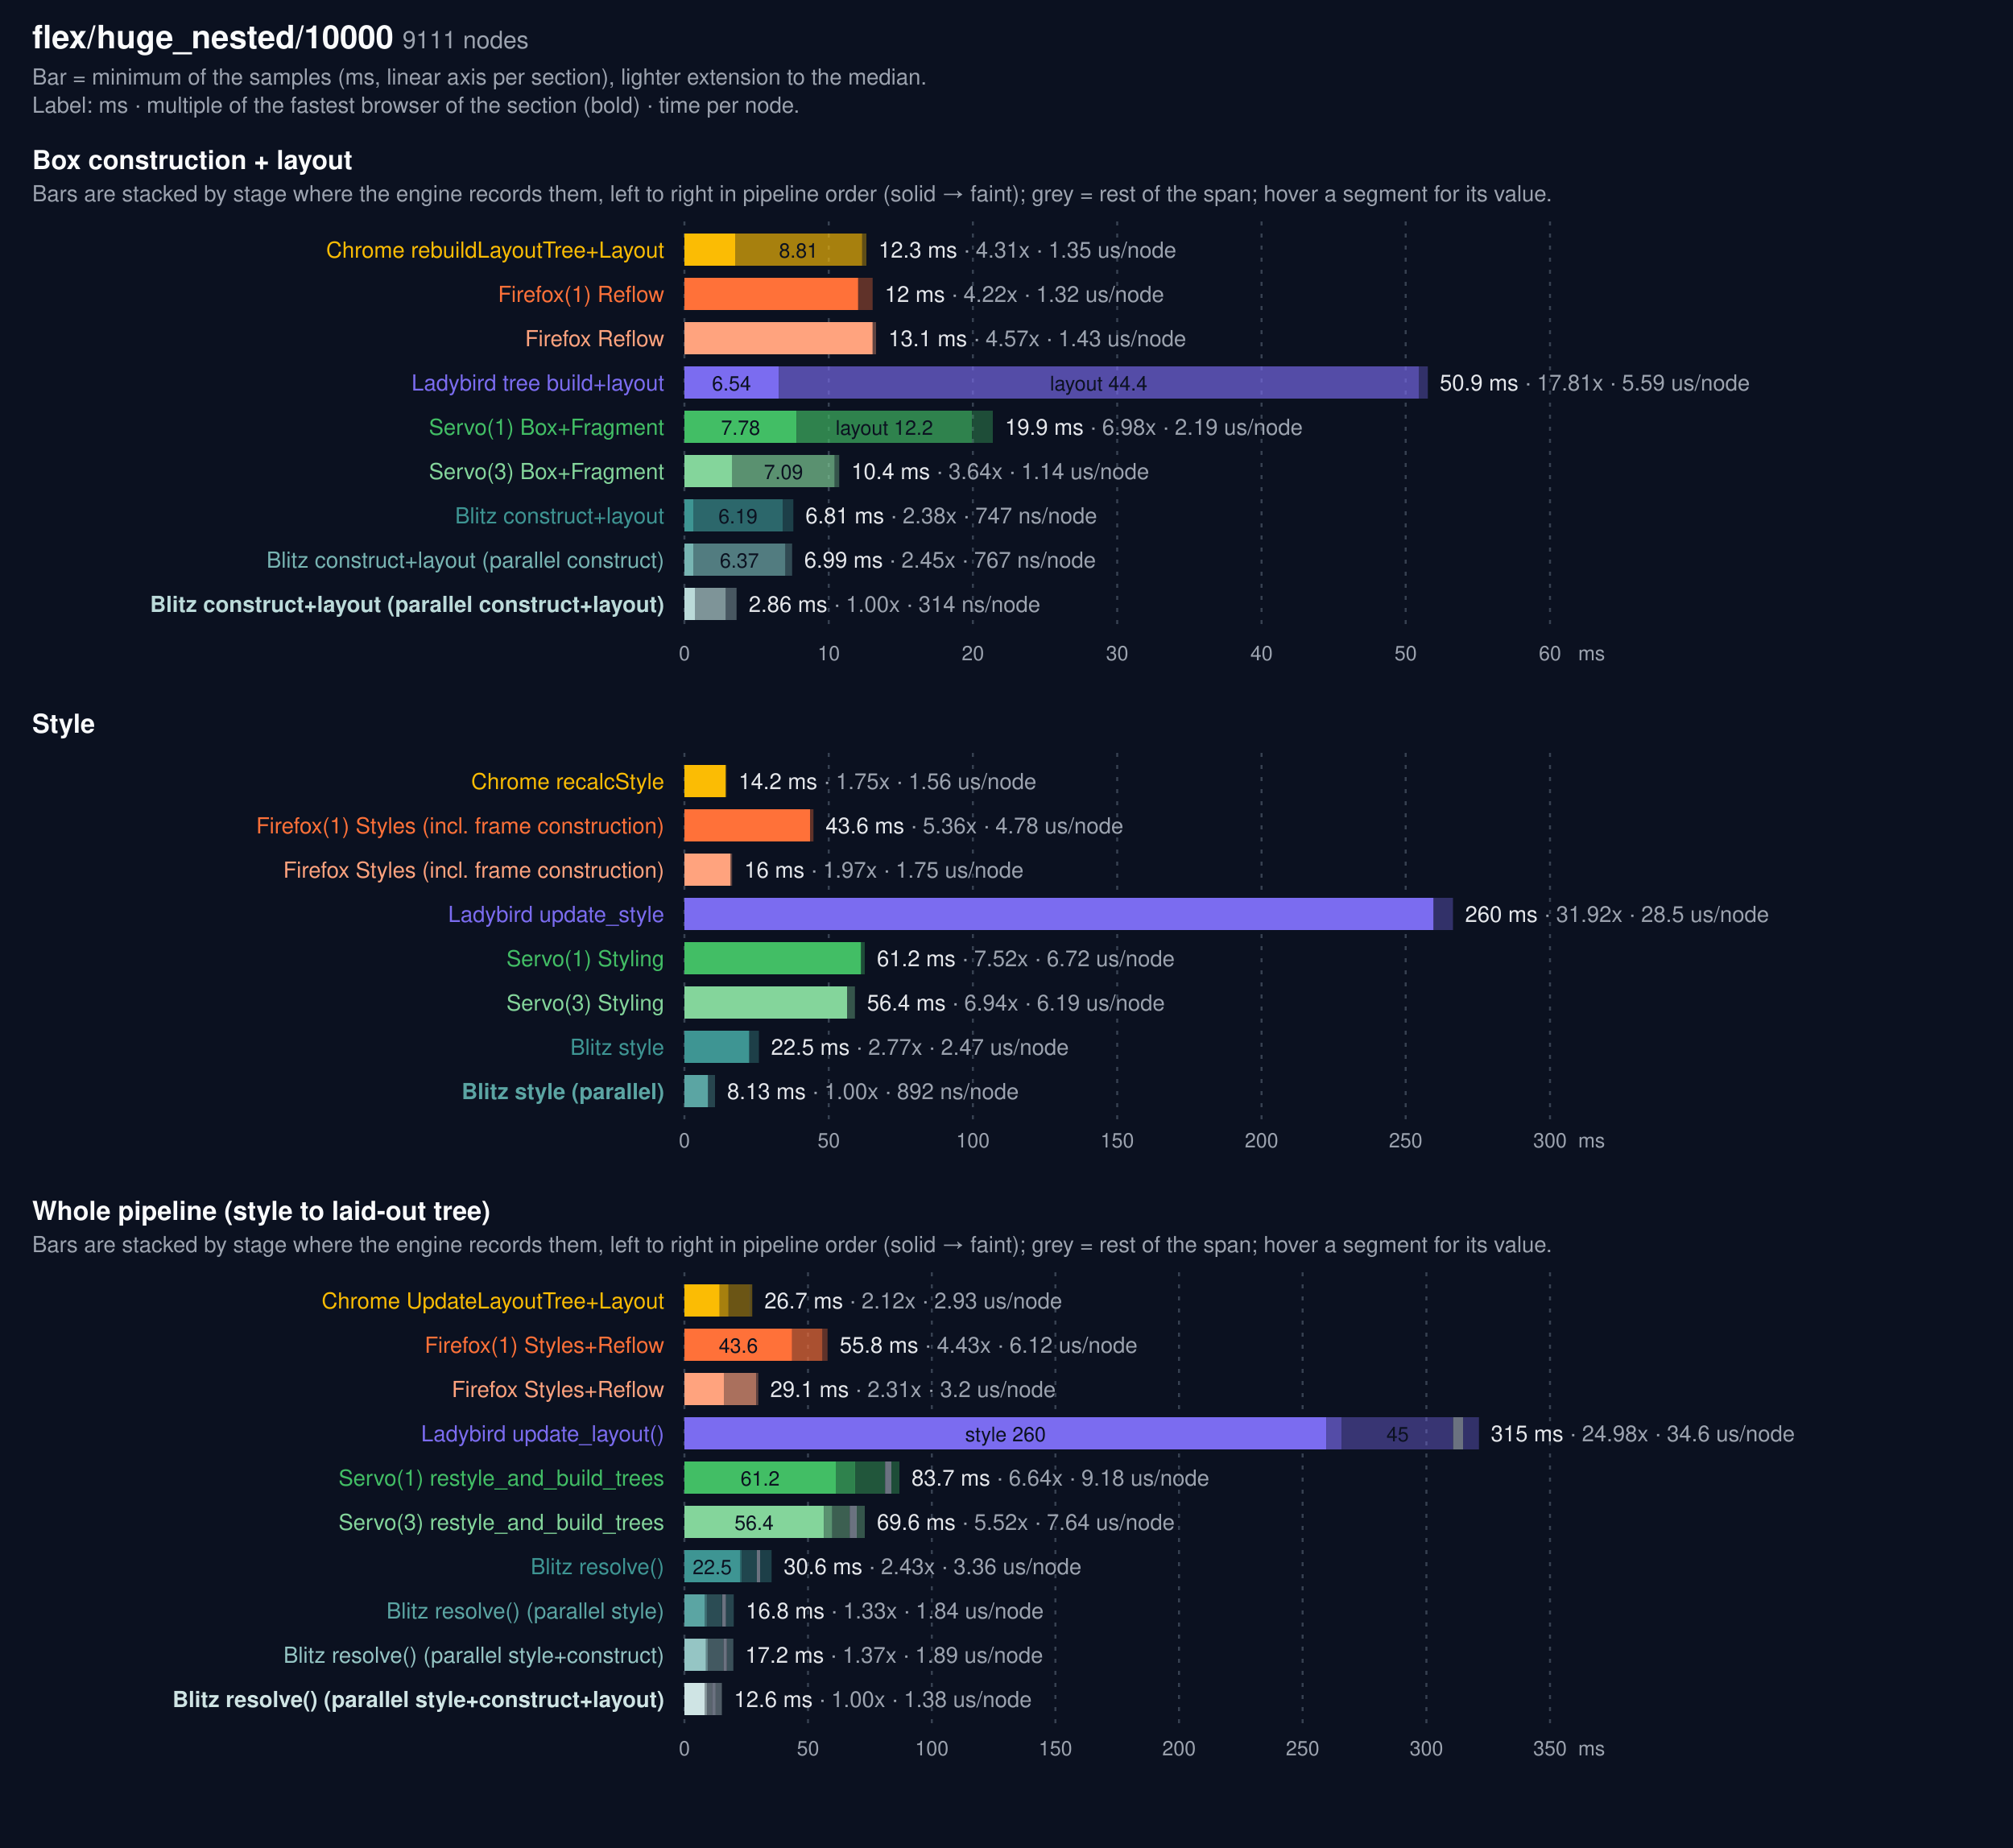
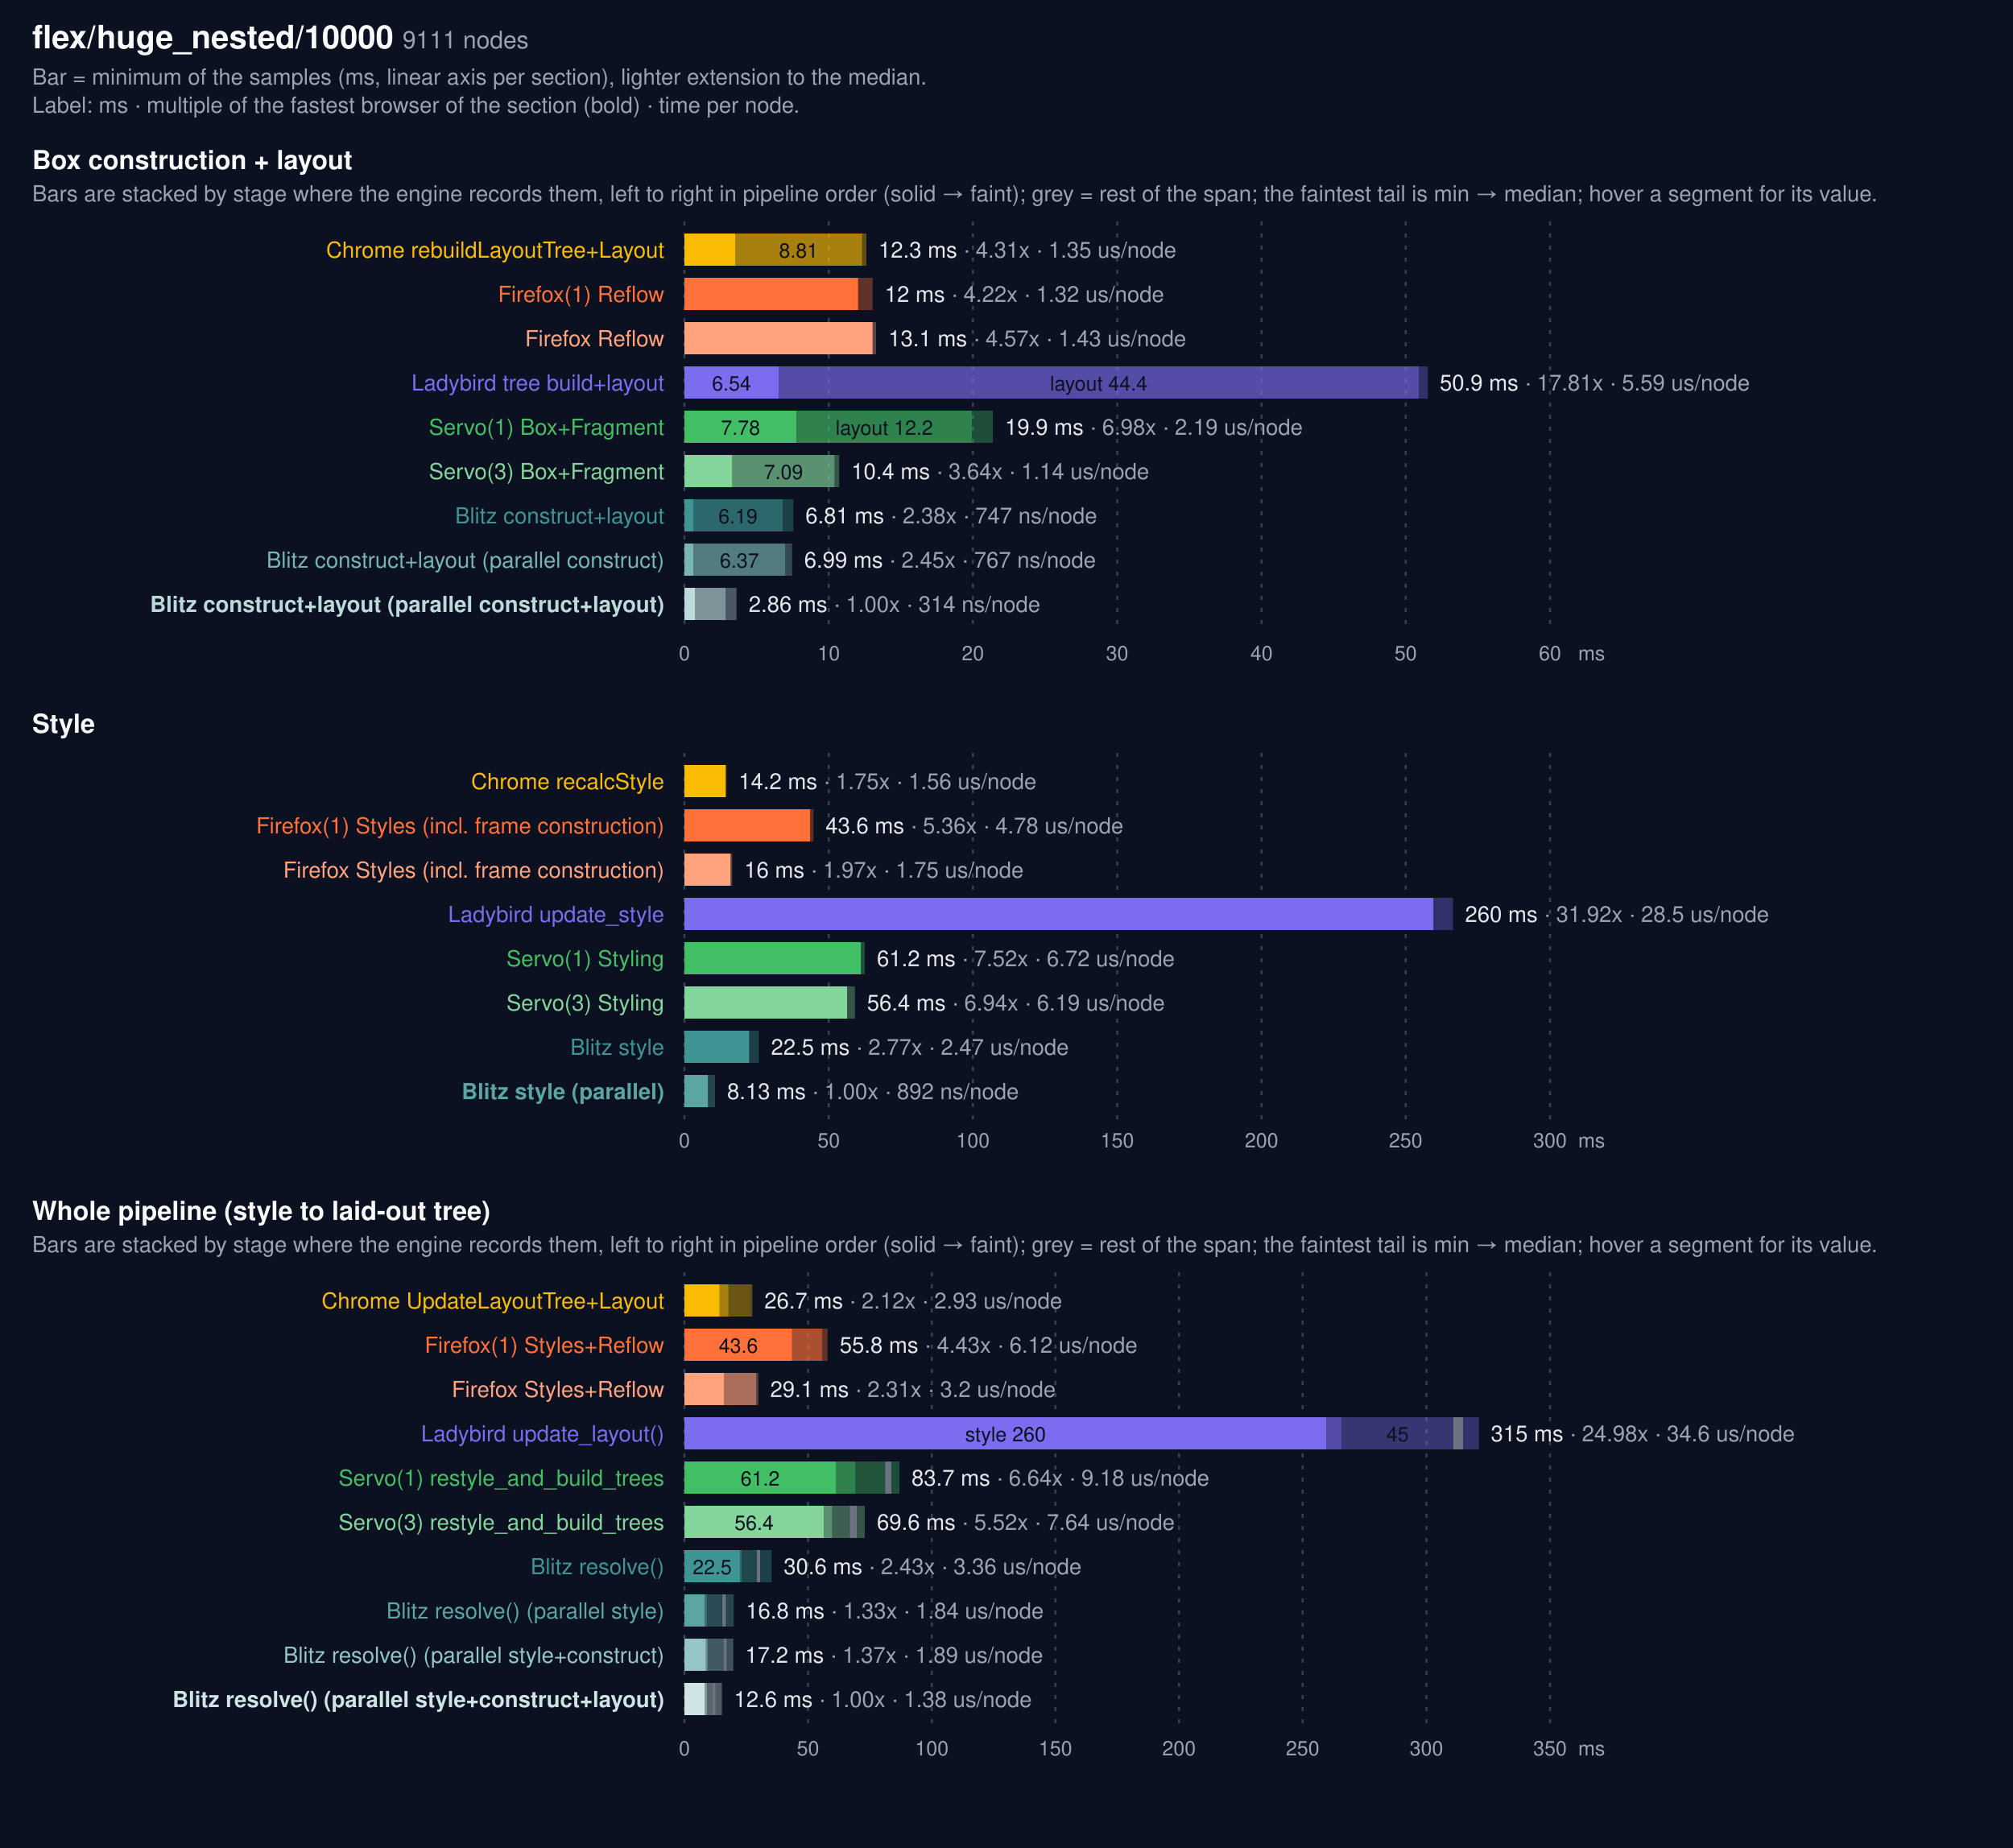
<svg xmlns="http://www.w3.org/2000/svg" width="1000" height="918" viewBox="0 0 1000 918" font-family="system-ui, -apple-system, Segoe UI, Helvetica, Arial, sans-serif">
  <rect width="1000" height="918" fill="#0b1120" />
  <text x="16" y="24" fill="#f9fafb" font-size="16" font-weight="600">flex/huge_nested/10000 <tspan fill="#9ca3af" font-size="12" font-weight="400">9111 nodes</tspan>
  </text>
  <text x="16" y="42" fill="#9ca3af" font-size="11">Bar = minimum of the samples (ms, linear axis per section), lighter extension to the median.</text>
  <text x="16" y="56" fill="#9ca3af" font-size="11">Label: ms · multiple of the fastest browser of the section (bold) · time per node.</text>
  <text x="16" y="84" fill="#f9fafb" font-size="13" font-weight="600">Box construction + layout</text>
-   <text x="16" y="100" fill="#9ca3af" font-size="11">Bars are stacked by stage where the engine records them, left to right in pipeline order (solid → faint); grey = rest of the span; hover a segment for its value.</text>
+   <text x="16" y="100" fill="#9ca3af" font-size="11">Bars are stacked by stage where the engine records them, left to right in pipeline order (solid → faint); grey = rest of the span; the faintest tail is min → median; hover a segment for its value.</text>
  <line x1="340.0" x2="340.0" y1="110" y2="314" stroke="#374151" stroke-dasharray="2 4" />
  <text x="340.0" y="328" fill="#9ca3af" font-size="10" text-anchor="middle">0</text>
  <line x1="411.7" x2="411.7" y1="110" y2="314" stroke="#374151" stroke-dasharray="2 4" />
  <text x="411.7" y="328" fill="#9ca3af" font-size="10" text-anchor="middle">10</text>
  <line x1="483.3" x2="483.3" y1="110" y2="314" stroke="#374151" stroke-dasharray="2 4" />
  <text x="483.3" y="328" fill="#9ca3af" font-size="10" text-anchor="middle">20</text>
  <line x1="555.0" x2="555.0" y1="110" y2="314" stroke="#374151" stroke-dasharray="2 4" />
  <text x="555.0" y="328" fill="#9ca3af" font-size="10" text-anchor="middle">30</text>
  <line x1="626.7" x2="626.7" y1="110" y2="314" stroke="#374151" stroke-dasharray="2 4" />
  <text x="626.7" y="328" fill="#9ca3af" font-size="10" text-anchor="middle">40</text>
  <line x1="698.3" x2="698.3" y1="110" y2="314" stroke="#374151" stroke-dasharray="2 4" />
  <text x="698.3" y="328" fill="#9ca3af" font-size="10" text-anchor="middle">50</text>
  <line x1="770.0" x2="770.0" y1="110" y2="314" stroke="#374151" stroke-dasharray="2 4" />
  <text x="770.0" y="328" fill="#9ca3af" font-size="10" text-anchor="middle">60</text>
  <text x="784" y="328" fill="#9ca3af" font-size="10">ms</text>
  <text x="330" y="128" fill="#FBBC04" font-size="11" text-anchor="end">Chrome rebuildLayoutTree+Layout</text>
  <rect x="340.0" y="116" width="25.2" height="16" fill="#FBBC04" opacity="1.0" />
  <rect x="365.2" y="116" width="63.1" height="16" fill="#FBBC04" opacity="0.65" />
  <text x="396.7" y="128" fill="#0b1120" font-size="10" text-anchor="middle">8.81</text>
  <rect x="428.3" y="116" width="2.1" height="16" fill="#FBBC04" opacity="0.35" />
  <text x="436.4" y="128" fill="#e5e7eb" font-size="11">12.3 ms <tspan fill="#9ca3af">· 4.31x · 1.35 us/node</tspan>
  </text>
  <text x="330" y="150" fill="#FF7139" font-size="11" text-anchor="end">Firefox(1) Reflow</text>
  <rect x="340" y="138" width="86.3" height="16" fill="#FF7139" />
  <rect x="426.3" y="138" width="7.2" height="16" fill="#FF7139" opacity="0.35" />
  <text x="439.5" y="150" fill="#e5e7eb" font-size="11">12 ms <tspan fill="#9ca3af">· 4.22x · 1.32 us/node</tspan>
  </text>
  <text x="330" y="172" fill="#ffa37e" font-size="11" text-anchor="end">Firefox Reflow</text>
  <rect x="340" y="160" width="93.5" height="16" fill="#ffa37e" />
  <rect x="433.5" y="160" width="1.7" height="16" fill="#ffa37e" opacity="0.35" />
  <text x="441.3" y="172" fill="#e5e7eb" font-size="11">13.1 ms <tspan fill="#9ca3af">· 4.57x · 1.43 us/node</tspan>
  </text>
  <text x="330" y="194" fill="#7B6CF0" font-size="11" text-anchor="end">Ladybird tree build+layout</text>
  <rect x="340.0" y="182" width="46.9" height="16" fill="#7B6CF0" opacity="1.0" />
  <text x="363.4" y="194" fill="#0b1120" font-size="10" text-anchor="middle">6.54</text>
  <rect x="386.9" y="182" width="317.9" height="16" fill="#7B6CF0" opacity="0.65" />
  <text x="545.8" y="194" fill="#0b1120" font-size="10" text-anchor="middle">layout 44.4</text>
  <rect x="704.8" y="182" width="4.5" height="16" fill="#7B6CF0" opacity="0.35" />
  <text x="715.2" y="194" fill="#e5e7eb" font-size="11">50.9 ms <tspan fill="#9ca3af">· 17.81x · 5.59 us/node</tspan>
  </text>
  <text x="330" y="216" fill="#42BE65" font-size="11" text-anchor="end">Servo(1) Box+Fragment</text>
  <rect x="340.0" y="204" width="55.7" height="16" fill="#42BE65" opacity="1.0" />
  <text x="367.9" y="216" fill="#0b1120" font-size="10" text-anchor="middle">7.78</text>
  <rect x="395.7" y="204" width="87.2" height="16" fill="#42BE65" opacity="0.65" />
  <text x="439.3" y="216" fill="#0b1120" font-size="10" text-anchor="middle">layout 12.2</text>
  <rect x="483.0" y="204" width="10.2" height="16" fill="#42BE65" opacity="0.35" />
  <text x="499.2" y="216" fill="#e5e7eb" font-size="11">19.9 ms <tspan fill="#9ca3af">· 6.98x · 2.19 us/node</tspan>
  </text>
  <text x="330" y="238" fill="#84d59b" font-size="11" text-anchor="end">Servo(3) Box+Fragment</text>
  <rect x="340.0" y="226" width="23.8" height="16" fill="#84d59b" opacity="1.0" />
  <rect x="363.8" y="226" width="50.8" height="16" fill="#84d59b" opacity="0.65" />
  <text x="389.2" y="238" fill="#0b1120" font-size="10" text-anchor="middle">7.09</text>
  <rect x="414.6" y="226" width="2.3" height="16" fill="#84d59b" opacity="0.35" />
  <text x="422.9" y="238" fill="#e5e7eb" font-size="11">10.4 ms <tspan fill="#9ca3af">· 3.64x · 1.14 us/node</tspan>
  </text>
  <text x="330" y="260" fill="#3E9593" font-size="11" text-anchor="end">Blitz construct+layout</text>
  <rect x="340.0" y="248" width="4.4" height="16" fill="#3E9593" opacity="1.0" />
  <rect x="344.4" y="248" width="44.4" height="16" fill="#3E9593" opacity="0.65" />
  <text x="366.6" y="260" fill="#0b1120" font-size="10" text-anchor="middle">6.19</text>
  <rect x="388.8" y="248" width="5.3" height="16" fill="#3E9593" opacity="0.35" />
  <text x="400.1" y="260" fill="#e5e7eb" font-size="11">6.81 ms <tspan fill="#9ca3af">· 2.38x · 747 ns/node</tspan>
  </text>
  <text x="330" y="282" fill="#78b5b3" font-size="11" text-anchor="end">Blitz construct+layout (parallel construct)</text>
  <rect x="340.0" y="270" width="4.4" height="16" fill="#78b5b3" opacity="1.0" />
  <rect x="344.4" y="270" width="45.7" height="16" fill="#78b5b3" opacity="0.65" />
  <text x="367.3" y="282" fill="#0b1120" font-size="10" text-anchor="middle">6.37</text>
  <rect x="390.1" y="270" width="3.4" height="16" fill="#78b5b3" opacity="0.35" />
  <text x="399.5" y="282" fill="#e5e7eb" font-size="11">6.99 ms <tspan fill="#9ca3af">· 2.45x · 767 ns/node</tspan>
  </text>
  <text x="330" y="304" fill="#bbdad9" font-size="11" text-anchor="end" font-weight="700">Blitz construct+layout (parallel construct+layout)</text>
  <rect x="340.0" y="292" width="5.4" height="16" fill="#bbdad9" opacity="1.0" />
  <rect x="345.4" y="292" width="15.1" height="16" fill="#bbdad9" opacity="0.65" />
  <rect x="360.5" y="292" width="5.4" height="16" fill="#bbdad9" opacity="0.35" />
  <text x="371.9" y="304" fill="#e5e7eb" font-size="11">2.86 ms <tspan fill="#9ca3af">· 1.00x · 314 ns/node</tspan>
  </text>
  <text x="16" y="364" fill="#f9fafb" font-size="13" font-weight="600">Style</text>
  <line x1="340.0" x2="340.0" y1="374" y2="556" stroke="#374151" stroke-dasharray="2 4" />
  <text x="340.0" y="570" fill="#9ca3af" font-size="10" text-anchor="middle">0</text>
  <line x1="411.7" x2="411.7" y1="374" y2="556" stroke="#374151" stroke-dasharray="2 4" />
  <text x="411.7" y="570" fill="#9ca3af" font-size="10" text-anchor="middle">50</text>
  <line x1="483.3" x2="483.3" y1="374" y2="556" stroke="#374151" stroke-dasharray="2 4" />
  <text x="483.3" y="570" fill="#9ca3af" font-size="10" text-anchor="middle">100</text>
  <line x1="555.0" x2="555.0" y1="374" y2="556" stroke="#374151" stroke-dasharray="2 4" />
  <text x="555.0" y="570" fill="#9ca3af" font-size="10" text-anchor="middle">150</text>
  <line x1="626.7" x2="626.7" y1="374" y2="556" stroke="#374151" stroke-dasharray="2 4" />
  <text x="626.7" y="570" fill="#9ca3af" font-size="10" text-anchor="middle">200</text>
  <line x1="698.3" x2="698.3" y1="374" y2="556" stroke="#374151" stroke-dasharray="2 4" />
  <text x="698.3" y="570" fill="#9ca3af" font-size="10" text-anchor="middle">250</text>
  <line x1="770.0" x2="770.0" y1="374" y2="556" stroke="#374151" stroke-dasharray="2 4" />
  <text x="770.0" y="570" fill="#9ca3af" font-size="10" text-anchor="middle">300</text>
  <text x="784" y="570" fill="#9ca3af" font-size="10">ms</text>
  <text x="330" y="392" fill="#FBBC04" font-size="11" text-anchor="end">Chrome recalcStyle</text>
  <rect x="340" y="380" width="20.4" height="16" fill="#FBBC04" />
  <rect x="360.4" y="380" width="0.5" height="16" fill="#FBBC04" opacity="0.35" />
  <text x="366.9" y="392" fill="#e5e7eb" font-size="11">14.2 ms <tspan fill="#9ca3af">· 1.75x · 1.56 us/node</tspan>
  </text>
  <text x="330" y="414" fill="#FF7139" font-size="11" text-anchor="end">Firefox(1) Styles (incl. frame construction)</text>
  <rect x="340" y="402" width="62.4" height="16" fill="#FF7139" />
  <rect x="402.4" y="402" width="1.7" height="16" fill="#FF7139" opacity="0.35" />
  <text x="410.1" y="414" fill="#e5e7eb" font-size="11">43.6 ms <tspan fill="#9ca3af">· 5.36x · 4.78 us/node</tspan>
  </text>
  <text x="330" y="436" fill="#ffa37e" font-size="11" text-anchor="end">Firefox Styles (incl. frame construction)</text>
  <rect x="340" y="424" width="22.9" height="16" fill="#ffa37e" />
  <rect x="362.9" y="424" width="0.8" height="16" fill="#ffa37e" opacity="0.35" />
  <text x="369.7" y="436" fill="#e5e7eb" font-size="11">16 ms <tspan fill="#9ca3af">· 1.97x · 1.75 us/node</tspan>
  </text>
  <text x="330" y="458" fill="#7B6CF0" font-size="11" text-anchor="end">Ladybird update_style</text>
  <rect x="340" y="446" width="372.1" height="16" fill="#7B6CF0" />
  <rect x="712.1" y="446" width="9.7" height="16" fill="#7B6CF0" opacity="0.35" />
  <text x="727.8" y="458" fill="#e5e7eb" font-size="11">260 ms <tspan fill="#9ca3af">· 31.92x · 28.5 us/node</tspan>
  </text>
  <text x="330" y="480" fill="#42BE65" font-size="11" text-anchor="end">Servo(1) Styling</text>
  <rect x="340" y="468" width="87.7" height="16" fill="#42BE65" />
  <rect x="427.7" y="468" width="1.9" height="16" fill="#42BE65" opacity="0.35" />
  <text x="435.6" y="480" fill="#e5e7eb" font-size="11">61.2 ms <tspan fill="#9ca3af">· 7.52x · 6.72 us/node</tspan>
  </text>
  <text x="330" y="502" fill="#84d59b" font-size="11" text-anchor="end">Servo(3) Styling</text>
  <rect x="340" y="490" width="80.8" height="16" fill="#84d59b" />
  <rect x="420.8" y="490" width="3.9" height="16" fill="#84d59b" opacity="0.35" />
  <text x="430.7" y="502" fill="#e5e7eb" font-size="11">56.4 ms <tspan fill="#9ca3af">· 6.94x · 6.19 us/node</tspan>
  </text>
  <text x="330" y="524" fill="#3E9593" font-size="11" text-anchor="end">Blitz style</text>
  <rect x="340" y="512" width="32.2" height="16" fill="#3E9593" />
  <rect x="372.2" y="512" width="4.8" height="16" fill="#3E9593" opacity="0.35" />
  <text x="383.0" y="524" fill="#e5e7eb" font-size="11">22.5 ms <tspan fill="#9ca3af">· 2.77x · 2.47 us/node</tspan>
  </text>
  <text x="330" y="546" fill="#5ba5a3" font-size="11" text-anchor="end" font-weight="700">Blitz style (parallel)</text>
  <rect x="340" y="534" width="11.7" height="16" fill="#5ba5a3" />
  <rect x="351.7" y="534" width="3.5" height="16" fill="#5ba5a3" opacity="0.35" />
  <text x="361.2" y="546" fill="#e5e7eb" font-size="11">8.13 ms <tspan fill="#9ca3af">· 1.00x · 892 ns/node</tspan>
  </text>
  <text x="16" y="606" fill="#f9fafb" font-size="13" font-weight="600">Whole pipeline (style to laid-out tree)</text>
-   <text x="16" y="622" fill="#9ca3af" font-size="11">Bars are stacked by stage where the engine records them, left to right in pipeline order (solid → faint); grey = rest of the span; hover a segment for its value.</text>
+   <text x="16" y="622" fill="#9ca3af" font-size="11">Bars are stacked by stage where the engine records them, left to right in pipeline order (solid → faint); grey = rest of the span; the faintest tail is min → median; hover a segment for its value.</text>
  <line x1="340.0" x2="340.0" y1="632" y2="858" stroke="#374151" stroke-dasharray="2 4" />
  <text x="340.0" y="872" fill="#9ca3af" font-size="10" text-anchor="middle">0</text>
  <line x1="401.4" x2="401.4" y1="632" y2="858" stroke="#374151" stroke-dasharray="2 4" />
  <text x="401.4" y="872" fill="#9ca3af" font-size="10" text-anchor="middle">50</text>
  <line x1="462.9" x2="462.9" y1="632" y2="858" stroke="#374151" stroke-dasharray="2 4" />
  <text x="462.9" y="872" fill="#9ca3af" font-size="10" text-anchor="middle">100</text>
  <line x1="524.3" x2="524.3" y1="632" y2="858" stroke="#374151" stroke-dasharray="2 4" />
  <text x="524.3" y="872" fill="#9ca3af" font-size="10" text-anchor="middle">150</text>
  <line x1="585.7" x2="585.7" y1="632" y2="858" stroke="#374151" stroke-dasharray="2 4" />
  <text x="585.7" y="872" fill="#9ca3af" font-size="10" text-anchor="middle">200</text>
  <line x1="647.1" x2="647.1" y1="632" y2="858" stroke="#374151" stroke-dasharray="2 4" />
  <text x="647.1" y="872" fill="#9ca3af" font-size="10" text-anchor="middle">250</text>
  <line x1="708.6" x2="708.6" y1="632" y2="858" stroke="#374151" stroke-dasharray="2 4" />
  <text x="708.6" y="872" fill="#9ca3af" font-size="10" text-anchor="middle">300</text>
  <line x1="770.0" x2="770.0" y1="632" y2="858" stroke="#374151" stroke-dasharray="2 4" />
  <text x="770.0" y="872" fill="#9ca3af" font-size="10" text-anchor="middle">350</text>
  <text x="784" y="872" fill="#9ca3af" font-size="10">ms</text>
  <text x="330" y="650" fill="#FBBC04" font-size="11" text-anchor="end">Chrome UpdateLayoutTree+Layout</text>
  <rect x="340.0" y="638" width="17.5" height="16" fill="#FBBC04" opacity="1.0" />
  <rect x="357.5" y="638" width="4.4" height="16" fill="#FBBC04" opacity="0.65" />
  <rect x="361.9" y="638" width="10.8" height="16" fill="#FBBC04" opacity="0.4" />
  <rect x="372.7" y="638" width="0.1" height="16" fill="#6b7280" opacity="1.0" />
  <rect x="372.8" y="638" width="0.9" height="16" fill="#FBBC04" opacity="0.35" />
  <text x="379.7" y="650" fill="#e5e7eb" font-size="11">26.7 ms <tspan fill="#9ca3af">· 2.12x · 2.93 us/node</tspan>
  </text>
  <text x="330" y="672" fill="#FF7139" font-size="11" text-anchor="end">Firefox(1) Styles+Reflow</text>
  <rect x="340.0" y="660" width="53.5" height="16" fill="#FF7139" opacity="1.0" />
  <text x="366.8" y="672" fill="#0b1120" font-size="10" text-anchor="middle">43.6</text>
  <rect x="393.5" y="660" width="15.0" height="16" fill="#FF7139" opacity="0.65" />
  <rect x="408.5" y="660" width="2.6" height="16" fill="#FF7139" opacity="0.35" />
  <text x="417.1" y="672" fill="#e5e7eb" font-size="11">55.8 ms <tspan fill="#9ca3af">· 4.43x · 6.12 us/node</tspan>
  </text>
  <text x="330" y="694" fill="#ffa37e" font-size="11" text-anchor="end">Firefox Styles+Reflow</text>
  <rect x="340.0" y="682" width="19.6" height="16" fill="#ffa37e" opacity="1.0" />
  <rect x="359.6" y="682" width="16.1" height="16" fill="#ffa37e" opacity="0.65" />
  <rect x="375.8" y="682" width="0.9" height="16" fill="#ffa37e" opacity="0.35" />
  <text x="382.6" y="694" fill="#e5e7eb" font-size="11">29.1 ms <tspan fill="#9ca3af">· 2.31x · 3.2 us/node</tspan>
  </text>
  <text x="330" y="716" fill="#7B6CF0" font-size="11" text-anchor="end">Ladybird update_layout()</text>
  <rect x="340.0" y="704" width="318.9" height="16" fill="#7B6CF0" opacity="1.0" />
  <text x="499.5" y="716" fill="#0b1120" font-size="10" text-anchor="middle">style 260</text>
  <rect x="658.9" y="704" width="7.7" height="16" fill="#7B6CF0" opacity="0.65" />
  <rect x="666.7" y="704" width="55.2" height="16" fill="#7B6CF0" opacity="0.4" />
  <text x="694.3" y="716" fill="#0b1120" font-size="10" text-anchor="middle">45</text>
  <rect x="721.9" y="704" width="4.9" height="16" fill="#6b7280" opacity="1.0" />
  <rect x="726.8" y="704" width="7.9" height="16" fill="#7B6CF0" opacity="0.35" />
  <text x="740.6" y="716" fill="#e5e7eb" font-size="11">315 ms <tspan fill="#9ca3af">· 24.98x · 34.6 us/node</tspan>
  </text>
  <text x="330" y="738" fill="#42BE65" font-size="11" text-anchor="end">Servo(1) restyle_and_build_trees</text>
  <rect x="340.0" y="726" width="75.2" height="16" fill="#42BE65" opacity="1.0" />
  <text x="377.6" y="738" fill="#0b1120" font-size="10" text-anchor="middle">61.2</text>
  <rect x="415.2" y="726" width="9.6" height="16" fill="#42BE65" opacity="0.65" />
  <rect x="424.7" y="726" width="15.0" height="16" fill="#42BE65" opacity="0.4" />
  <rect x="439.7" y="726" width="3.1" height="16" fill="#6b7280" opacity="1.0" />
  <rect x="442.8" y="726" width="4.0" height="16" fill="#42BE65" opacity="0.35" />
  <text x="452.8" y="738" fill="#e5e7eb" font-size="11">83.7 ms <tspan fill="#9ca3af">· 6.64x · 9.18 us/node</tspan>
  </text>
  <text x="330" y="760" fill="#84d59b" font-size="11" text-anchor="end">Servo(3) restyle_and_build_trees</text>
  <rect x="340.0" y="748" width="69.3" height="16" fill="#84d59b" opacity="1.0" />
  <text x="374.6" y="760" fill="#0b1120" font-size="10" text-anchor="middle">56.4</text>
  <rect x="409.3" y="748" width="4.1" height="16" fill="#84d59b" opacity="0.65" />
  <rect x="413.4" y="748" width="8.7" height="16" fill="#84d59b" opacity="0.4" />
  <rect x="422.1" y="748" width="3.5" height="16" fill="#6b7280" opacity="1.0" />
  <rect x="425.5" y="748" width="4.1" height="16" fill="#84d59b" opacity="0.35" />
  <text x="435.6" y="760" fill="#e5e7eb" font-size="11">69.6 ms <tspan fill="#9ca3af">· 5.52x · 7.64 us/node</tspan>
  </text>
  <text x="330" y="782" fill="#3E9593" font-size="11" text-anchor="end">Blitz resolve()</text>
  <rect x="340.0" y="770" width="27.6" height="16" fill="#3E9593" opacity="1.0" />
  <text x="353.8" y="782" fill="#0b1120" font-size="10" text-anchor="middle">22.5</text>
  <rect x="367.6" y="770" width="0.8" height="16" fill="#3E9593" opacity="0.65" />
  <rect x="368.4" y="770" width="7.6" height="16" fill="#3E9593" opacity="0.4" />
  <rect x="376.0" y="770" width="1.6" height="16" fill="#6b7280" opacity="1.0" />
  <rect x="377.6" y="770" width="5.7" height="16" fill="#3E9593" opacity="0.35" />
  <text x="389.3" y="782" fill="#e5e7eb" font-size="11">30.6 ms <tspan fill="#9ca3af">· 2.43x · 3.36 us/node</tspan>
  </text>
  <text x="330" y="804" fill="#5ba5a3" font-size="11" text-anchor="end">Blitz resolve() (parallel style)</text>
  <rect x="340.0" y="792" width="10.0" height="16" fill="#5ba5a3" opacity="1.0" />
  <rect x="350.0" y="792" width="1.1" height="16" fill="#5ba5a3" opacity="0.65" />
  <rect x="351.0" y="792" width="7.7" height="16" fill="#5ba5a3" opacity="0.4" />
  <rect x="358.8" y="792" width="1.8" height="16" fill="#6b7280" opacity="1.0" />
  <rect x="360.6" y="792" width="3.9" height="16" fill="#5ba5a3" opacity="0.35" />
  <text x="370.5" y="804" fill="#e5e7eb" font-size="11">16.8 ms <tspan fill="#9ca3af">· 1.33x · 1.84 us/node</tspan>
  </text>
  <text x="330" y="826" fill="#95c5c4" font-size="11" text-anchor="end">Blitz resolve() (parallel style+construct)</text>
  <rect x="340.0" y="814" width="10.7" height="16" fill="#95c5c4" opacity="1.0" />
  <rect x="350.7" y="814" width="0.9" height="16" fill="#95c5c4" opacity="0.65" />
  <rect x="351.6" y="814" width="7.8" height="16" fill="#95c5c4" opacity="0.4" />
  <rect x="359.4" y="814" width="1.7" height="16" fill="#6b7280" opacity="1.0" />
  <rect x="361.2" y="814" width="3.1" height="16" fill="#95c5c4" opacity="0.35" />
  <text x="370.2" y="826" fill="#e5e7eb" font-size="11">17.2 ms <tspan fill="#9ca3af">· 1.37x · 1.89 us/node</tspan>
  </text>
  <text x="330" y="848" fill="#cfe4e4" font-size="11" text-anchor="end" font-weight="700">Blitz resolve() (parallel style+construct+layout)</text>
  <rect x="340.0" y="836" width="10.0" height="16" fill="#cfe4e4" opacity="1.0" />
  <rect x="350.0" y="836" width="1.1" height="16" fill="#cfe4e4" opacity="0.65" />
  <rect x="351.0" y="836" width="2.7" height="16" fill="#cfe4e4" opacity="0.4" />
  <rect x="353.7" y="836" width="1.8" height="16" fill="#6b7280" opacity="1.0" />
  <rect x="355.5" y="836" width="3.1" height="16" fill="#cfe4e4" opacity="0.35" />
  <text x="364.6" y="848" fill="#e5e7eb" font-size="11">12.6 ms <tspan fill="#9ca3af">· 1.00x · 1.38 us/node</tspan>
  </text>
</svg>
